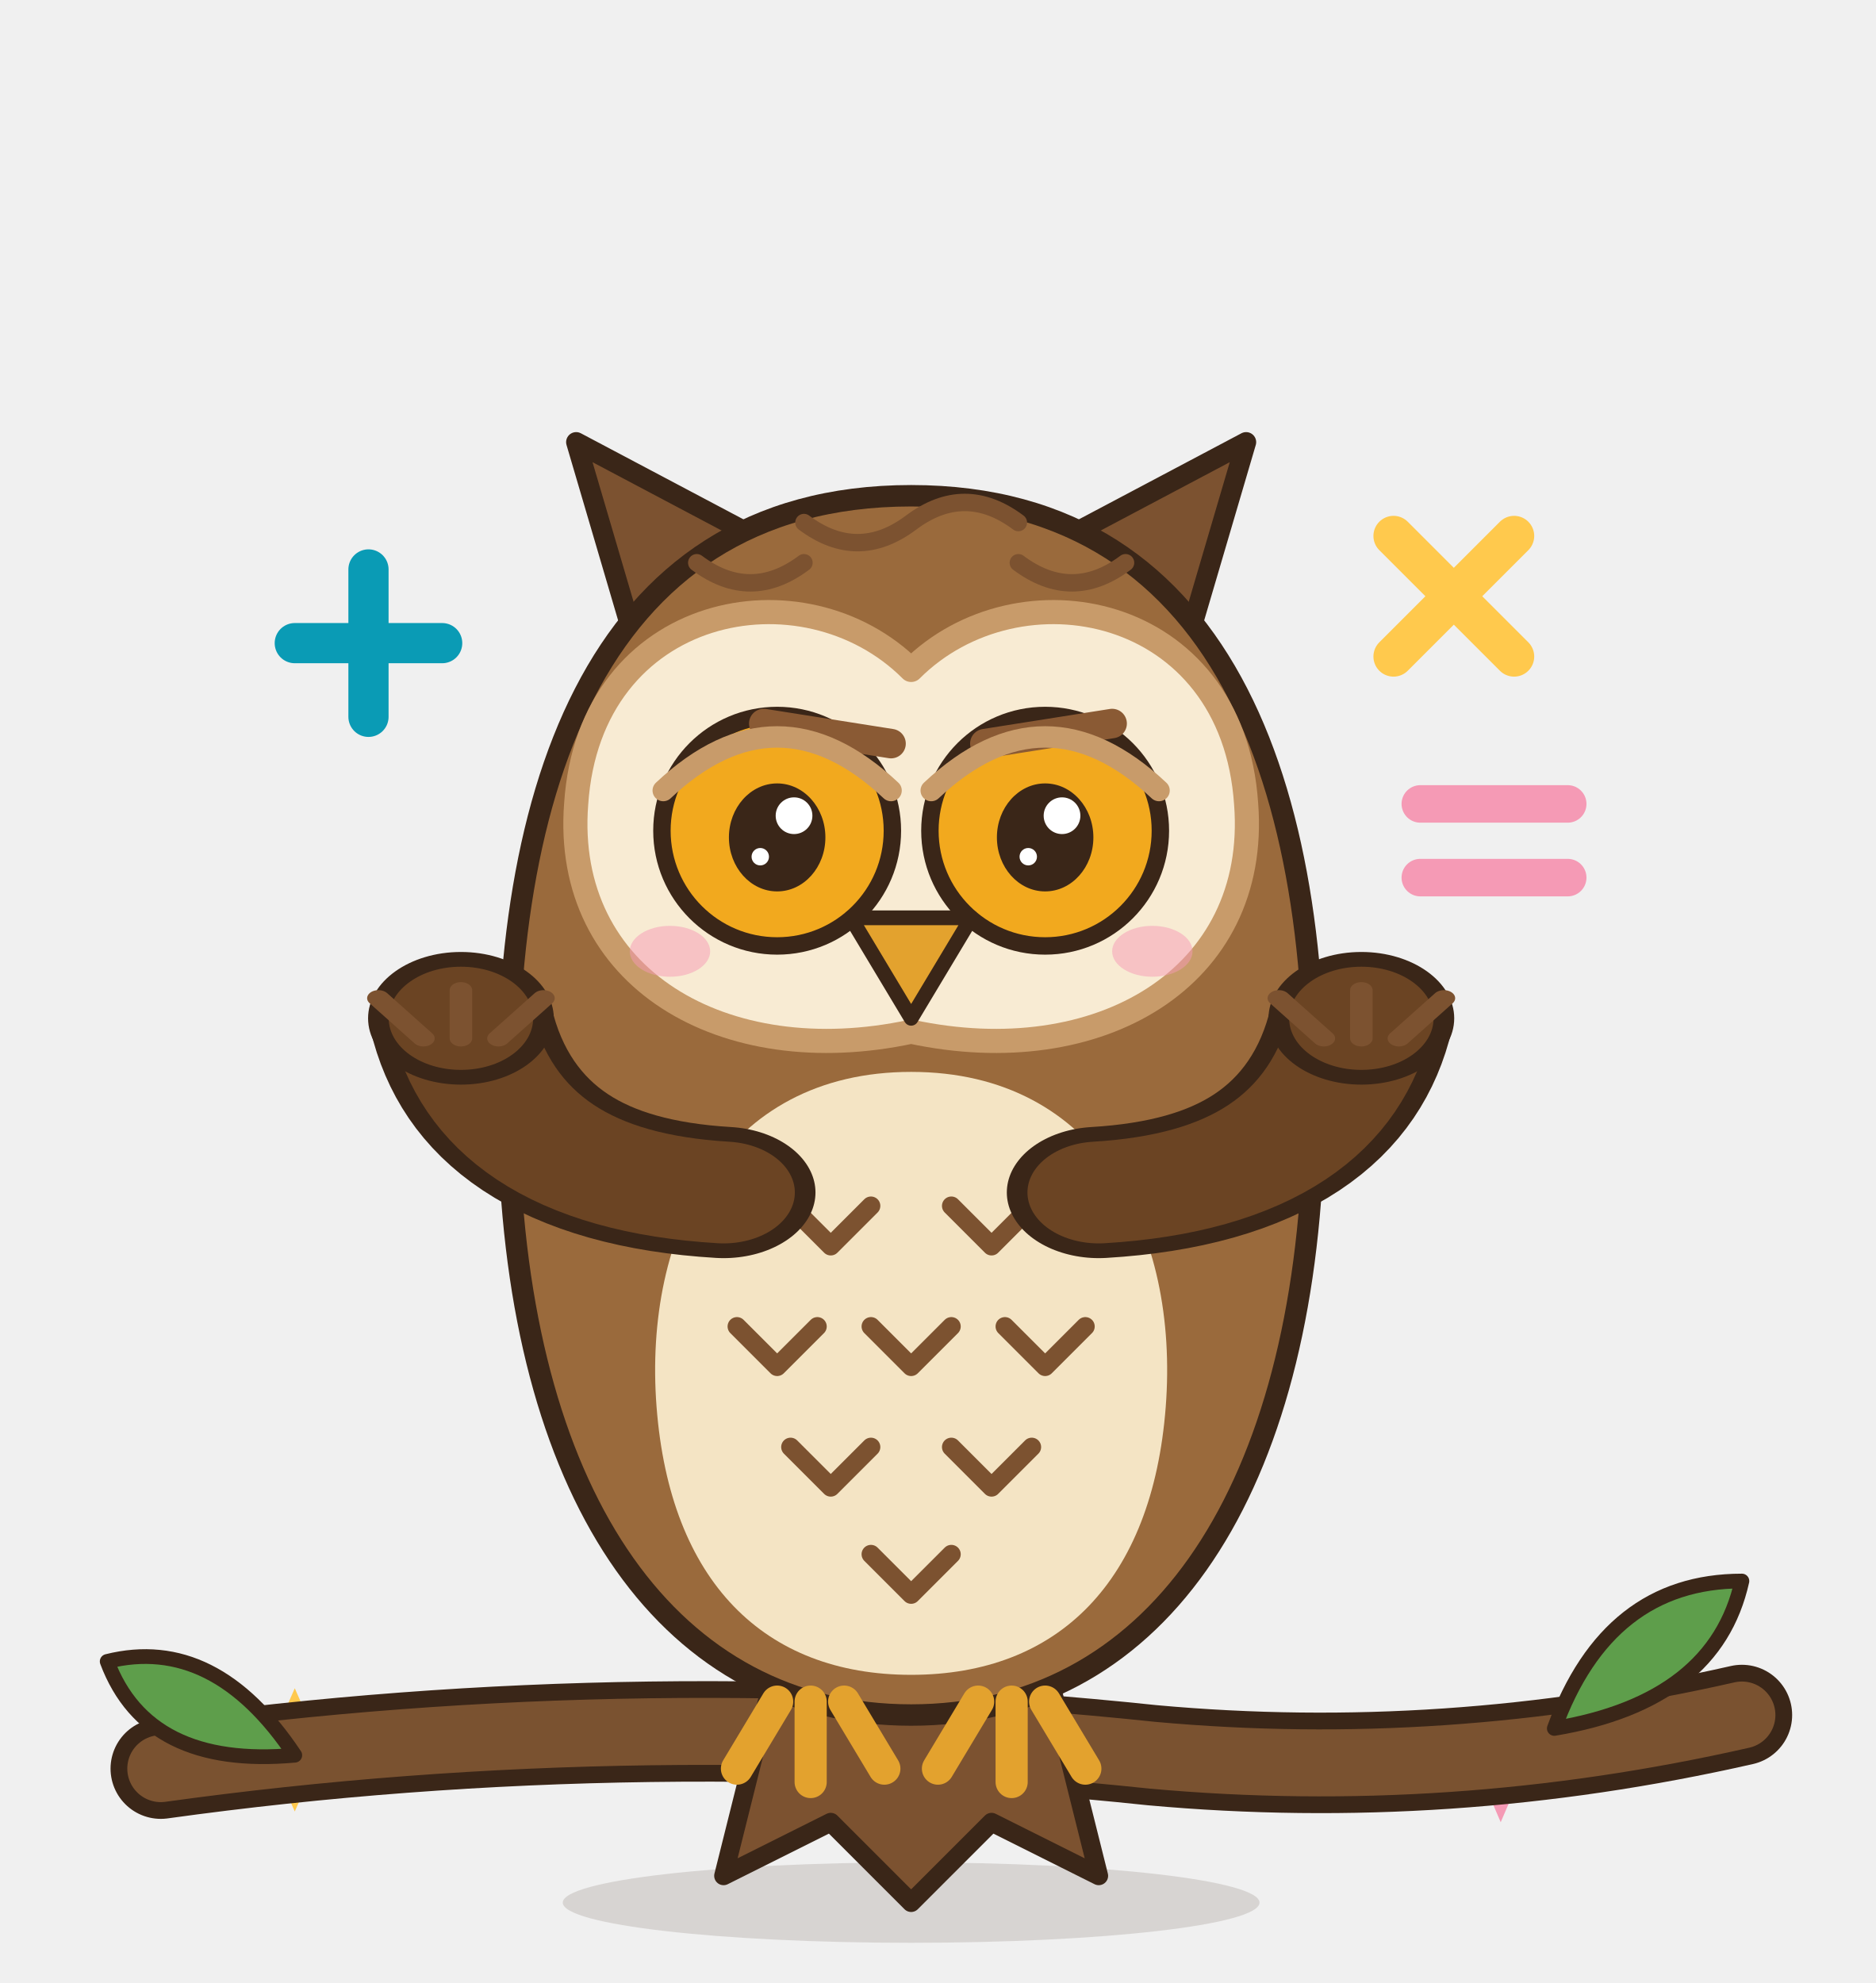
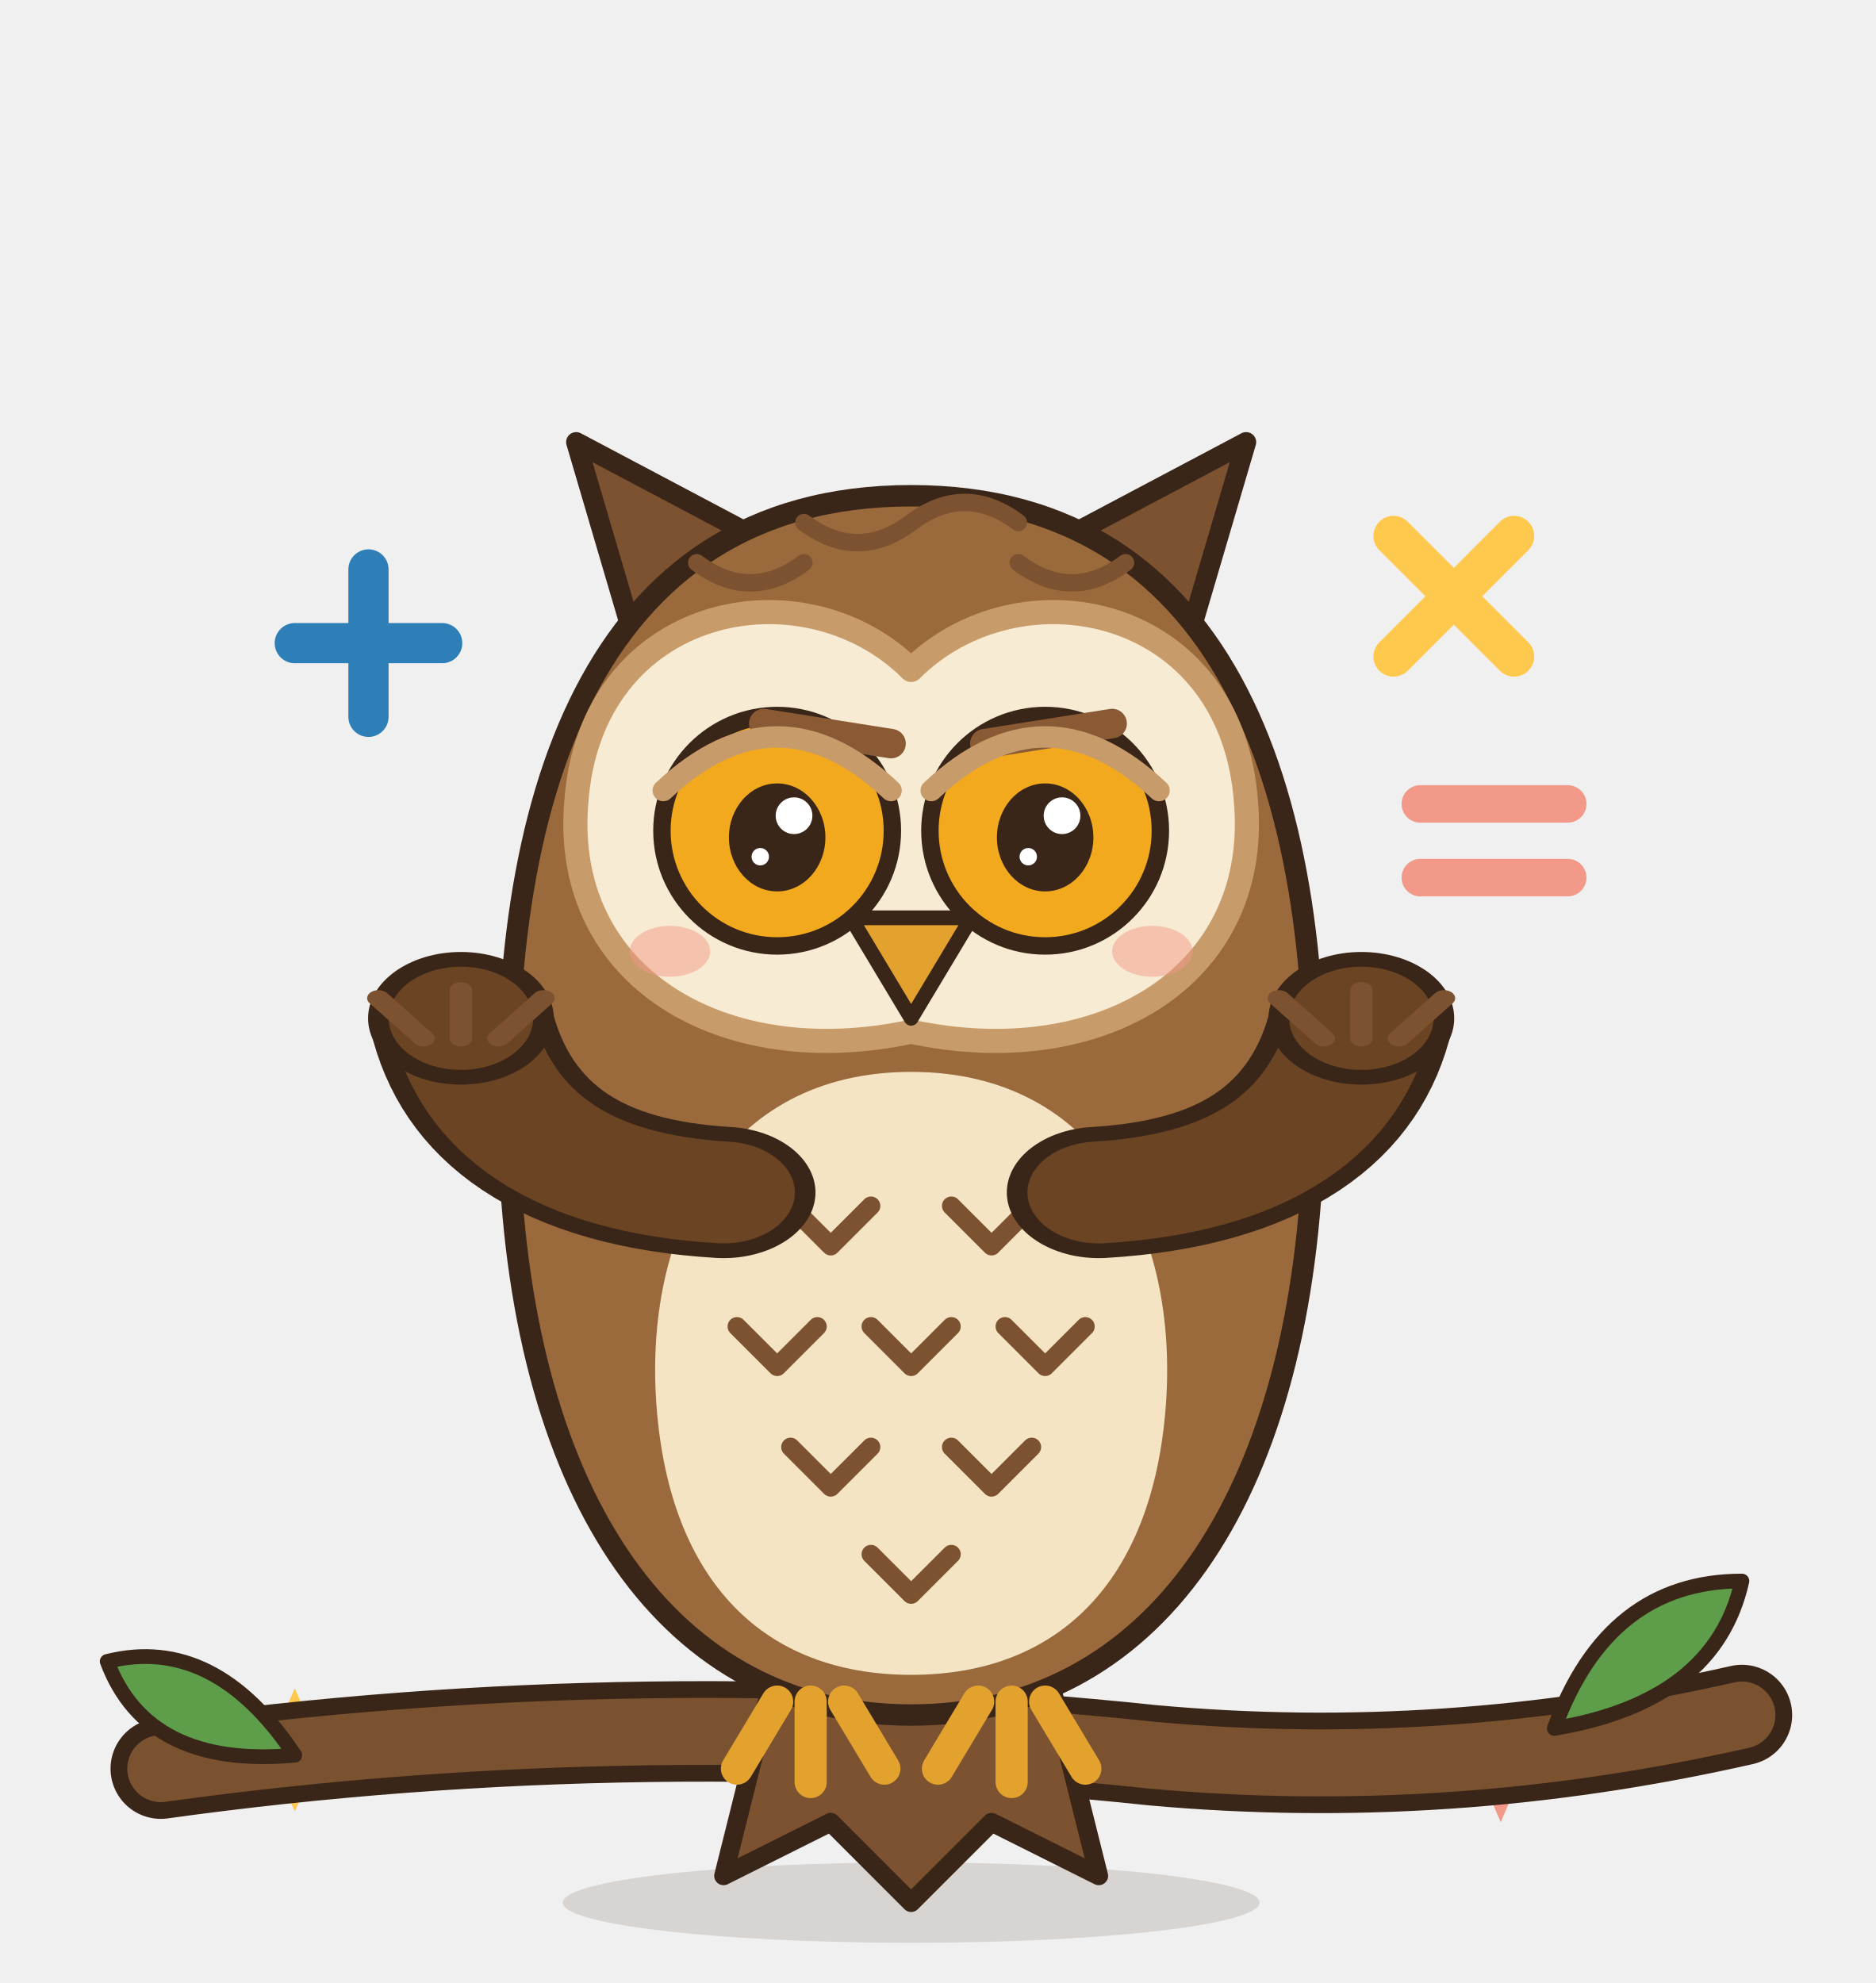
<svg xmlns="http://www.w3.org/2000/svg" viewBox="-8 -28 140 148" width="280" height="296" role="img" aria-labelledby="t">
  <style>.rd-wingL{transform-box:fill-box;transform-origin:100% 70%;animation:rd-flapL .38s ease-in-out infinite alternate}
.rd-wingR{transform-box:fill-box;transform-origin:0% 70%;animation:rd-flapR .38s ease-in-out infinite alternate}
.rd-star{transform-box:fill-box;transform-origin:center;animation:rd-star 2.2s ease-in-out infinite}
.rd-dust{transform-box:fill-box;transform-origin:center;animation:rd-dust 3s ease-in infinite}.rd-dust.b{animation-delay:1s}.rd-dust.c{animation-delay:2s}
.rd-shine{animation:rd-shine 3s ease-in-out infinite}
.rd-all{transform-box:fill-box;transform-origin:50% 100%;animation:rd-float 2.4s ease-in-out infinite}
.rd-look{animation:rd-look 5s ease-in-out infinite}
.rd-swing{transform-box:fill-box;transform-origin:100% 0%;animation:rd-swing 1.6s ease-in-out infinite alternate}
.rd-tip{transform-box:fill-box;transform-origin:center;animation:rd-tip 1.2s ease-in-out infinite alternate}
.rd-cheek{animation:rd-cheek 2.4s ease-in-out infinite}
.rd-dust,.rd-look,.rd-eyes,.rd-mouth-t,.rd-wave,.rd-bulb,.rd-ping,.rd-spark,.rd-dot,.rd-drop,.rd-sym,.rd-armL,.rd-armR,.rd-q{transform-box:fill-box;transform-origin:center}
.rd-eyes{animation:rd-blink 3.2s infinite}
.rd-ping{animation:rd-ping 2.4s ease-out infinite;transform-origin:50% 100%}
.rd-ping.b{animation-delay:.5s}
.rd-wave{transform-origin:0% 100%;animation:rd-wave .55s ease-in-out infinite alternate}
.rd-mouth-t{animation:rd-talk .24s ease-in-out infinite alternate}
.rd-snd{animation:rd-fade 1s ease-in-out infinite}.rd-snd.b{animation-delay:.3s}
.rd-bulb{animation:rd-pop 1.4s ease-in-out infinite alternate}
.rd-dot{animation:rd-fade 1.6s ease-in-out infinite}.rd-dot.b{animation-delay:.25s}.rd-dot.c{animation-delay:.5s}
.rd-spark{animation:rd-twinkle 1.1s ease-in-out infinite alternate}.rd-spark.b{animation-delay:.35s}.rd-spark.c{animation-delay:.7s}
.rd-jump{animation:rd-jump .5s cubic-bezier(.3,0,.5,1) infinite alternate}
.rd-drop{animation:rd-drop 1.8s ease-in infinite}
.rd-sym{animation:rd-bob 1.8s ease-in-out infinite alternate}.rd-sym.b{animation-delay:.4s}.rd-sym.c{animation-delay:.8s}
.rd-q{animation:rd-tilt 1.6s ease-in-out infinite alternate}
.rd-point{transform-box:fill-box;transform-origin:0% 100%;animation:rd-point .8s ease-in-out infinite alternate}
.rd-fist{transform-box:fill-box;transform-origin:100% 100%;animation:rd-fist .5s ease-in-out infinite alternate}
@keyframes rd-float{0%,100%{transform:translateY(0) rotate(0deg) scale(1,1)}25%{transform:translateY(-5px) rotate(-2.5deg) scale(.98,1.03)}50%{transform:translateY(-7px) rotate(0deg) scale(1,1)}75%{transform:translateY(-5px) rotate(2.5deg) scale(.98,1.03)}}
@keyframes rd-flapL{from{transform:rotate(8deg) scaleX(1)}to{transform:rotate(-14deg) scaleX(.72)}}
@keyframes rd-flapR{from{transform:rotate(-8deg) scaleX(1)}to{transform:rotate(14deg) scaleX(.72)}}
@keyframes rd-star{0%,100%{transform:rotate(0deg) scale(1)}50%{transform:rotate(72deg) scale(1.22)}}
@keyframes rd-dust{0%{transform:translateY(8px) scale(.3);opacity:0}20%{opacity:1}100%{transform:translateY(-26px) scale(1) rotate(90deg);opacity:0}}
@keyframes rd-shine{0%,100%{opacity:.35}50%{opacity:.75}}
@keyframes rd-look{0%,30%,100%{transform:translateX(0)}38%,55%{transform:translateX(-2.5px)}63%,80%{transform:translateX(2.5px)}}
@keyframes rd-swing{from{transform:rotate(-12deg)}to{transform:rotate(10deg)}}
@keyframes rd-tip{from{transform:scale(.85)}to{transform:scale(1.25)}}
@keyframes rd-cheek{0%,100%{opacity:.35}50%{opacity:.75}}
@keyframes rd-blink{0%,93%,100%{transform:scaleY(1)}96.5%{transform:scaleY(.08)}}
@keyframes rd-ping{0%{opacity:.9;transform:scale(.5)}100%{opacity:0;transform:scale(1.25)}}
@keyframes rd-wave{from{transform:rotate(-18deg)}to{transform:rotate(24deg)}}
@keyframes rd-talk{from{transform:scaleY(.3)}to{transform:scaleY(1.4)}}
@keyframes rd-fade{0%,100%{opacity:.15}50%{opacity:1}}
@keyframes rd-pop{from{transform:scale(.8) rotate(-6deg)}to{transform:scale(1.2) rotate(6deg)}}
@keyframes rd-twinkle{from{transform:scale(.4) rotate(0deg);opacity:.3}to{transform:scale(1.1) rotate(25deg);opacity:1}}
@keyframes rd-jump{from{transform:translateY(0) scale(1.04,.96)}to{transform:translateY(-12px) scale(.97,1.04)}}
@keyframes rd-drop{0%{transform:translateY(-3px);opacity:0}25%{opacity:1}100%{transform:translateY(9px);opacity:0}}
@keyframes rd-bob{from{transform:translateY(4px) rotate(-8deg)}to{transform:translateY(-5px) rotate(8deg)}}
@keyframes rd-tilt{from{transform:rotate(-14deg) translateY(2px)}to{transform:rotate(14deg) translateY(-3px)}}
@keyframes rd-point{from{transform:rotate(4deg)}to{transform:rotate(-16deg)}}
@keyframes rd-fist{from{transform:rotate(-6deg)}to{transform:rotate(16deg)}}
@media (prefers-reduced-motion:reduce){.rd-all,.rd-all *{animation:none!important}}</style>
  <ellipse cx="60" cy="114" rx="26" ry="3" fill="#3A2618" opacity=".14" />
  <path class="rd-dust" d="M14 98 l1.4 3.2 l3.2 1.4 l-3.2 1.4 l-1.4 3.2 l-1.4 -3.2 l-3.2 -1.4 l3.2 -1.4 z" fill="#FFC94D" />
-   <path class="rd-dust b" d="M104 100 l1.2 2.8 l2.8 1.2 l-2.8 1.2 l-1.2 2.8 l-1.2 -2.8 l-2.8 -1.2 l2.8 -1.2 z" fill="#F59AB5" />
-   <circle class="rd-dust c" cx="92" cy="104" r="1.9" fill="#0A9BB5" />
+   <path class="rd-dust b" d="M104 100 l1.2 2.8 l2.8 1.2 l-2.8 1.2 l-1.2 2.8 l-1.2 -2.8 l-2.8 -1.2 l2.8 -1.2 z" fill="#F2998A" />
+   <circle class="rd-dust c" cx="92" cy="104" r="1.9" fill="#2E7FB8" />
  <g class="rd-all">
    <g>
      <path d="M4 104 Q40 99 78 103 Q100 105 122 100" fill="none" stroke="#3A2618" stroke-width="7.5" stroke-linecap="round" />
      <path d="M4 104 Q40 99 78 103 Q100 105 122 100" fill="none" stroke="#7A5230" stroke-width="5" stroke-linecap="round" />
      <g class="rd-swing">
        <path d="M108 101 Q112 90 122 90 Q120 99 108 101 Z" fill="#5E9E4B" stroke="#3A2618" stroke-width="1.1" stroke-linejoin="round" />
      </g>
      <path d="M14 103 Q8 94 0 96 Q3 104 14 103 Z" fill="#5E9E4B" stroke="#3A2618" stroke-width="1.1" stroke-linejoin="round" />
      <path d="M50 96 L46 112 L54 108 L60 114 L66 108 L74 112 L70 96 Z" fill="#7C5230" stroke="#3A2618" stroke-width="1.4" stroke-linejoin="round" />
      <path d="M40 22 L35 5 L52 14 Z M80 22 L85 5 L68 14 Z" fill="#7C5230" stroke="#3A2618" stroke-width="1.5" stroke-linejoin="round" />
      <path d="M60 9 C84 9 91 32 90 58 C89 84 78 100 60 100 C42 100 31 84 30 58 C29 32 36 9 60 9 Z" fill="#9A6A3C" stroke="#3A2618" stroke-width="1.6" />
      <path d="M44 14 q4 3 8 0 M68 14 q4 3 8 0 M52 11 q4 3 8 0 q4 -3 8 0" fill="none" stroke="#7C5230" stroke-width="1.3" stroke-linecap="round" />
      <path d="M60 52 C74 52 80 64 79 77 C78 90 71 97 60 97 C49 97 42 90 41 77 C40 64 46 52 60 52 Z" fill="#F4E4C4" />
      <path d="M51 62 l3 3 l3 -3 M63 62 l3 3 l3 -3 M47 71 l3 3 l3 -3 M57 71 l3 3 l3 -3 M67 71 l3 3 l3 -3 M51 80 l3 3 l3 -3 M63 80 l3 3 l3 -3 M57 88 l3 3 l3 -3" fill="none" stroke="#7C5230" stroke-width="1.4" stroke-linecap="round" stroke-linejoin="round" />
      <path d="M50 99 l-3 5 M52.5 99 v6 M55 99 l3 5 M65 99 l-3 5 M67.5 99 v6 M70 99 l3 5" stroke="#E3A22E" stroke-width="2.4" stroke-linecap="round" />
      <path d="M60 22 C52 14 36 17 35 32 C34 45 46 52 60 49 C74 52 86 45 85 32 C84 17 68 14 60 22 Z" fill="#F8EBD3" stroke="#C89B6A" stroke-width="1.8" stroke-linejoin="round" />
      <g class="rd-cheek">
-         <ellipse cx="42" cy="43" rx="3" ry="1.9" fill="#F59AB5" opacity=".5" />
-         <ellipse cx="78" cy="43" rx="3" ry="1.9" fill="#F59AB5" opacity=".5" />
+         <ellipse cx="42" cy="43" rx="3" ry="1.9" fill="#F2998A" opacity=".5" />
+         <ellipse cx="78" cy="43" rx="3" ry="1.9" fill="#F2998A" opacity=".5" />
      </g>
      <circle cx="50" cy="34" r="8.6" fill="#F2A91E" stroke="#3A2618" stroke-width="1.3" />
      <circle cx="70" cy="34" r="8.6" fill="#F2A91E" stroke="#3A2618" stroke-width="1.3" />
      <g class="rd-look">
        <g class="rd-eyes">
          <g transform="translate(-2 0)">
            <ellipse cx="52" cy="34.5" rx="3.6" ry="4.03" fill="#3A2618" />
            <circle cx="53.26" cy="32.88" r="1.37" fill="#FFFFFF" />
            <circle cx="50.74" cy="35.94" r="0.65" fill="#FFFFFF" />
          </g>
          <g transform="translate(2 0)">
            <ellipse cx="68" cy="34.5" rx="3.6" ry="4.03" fill="#3A2618" />
            <circle cx="69.26" cy="32.88" r="1.37" fill="#FFFFFF" />
            <circle cx="66.74" cy="35.94" r="0.65" fill="#FFFFFF" />
            <path d="M47 26 L56.5 27.5" fill="none" stroke="#8A5A34" stroke-width="2.2" stroke-linecap="round" />
            <path d="M73 26 L63.5 27.5" fill="none" stroke="#8A5A34" stroke-width="2.2" stroke-linecap="round" />
          </g>
        </g>
      </g>
      <path d="M41.5 31 Q50 23 58.5 31 M61.5 31 Q70 23 78.5 31" fill="none" stroke="#C89B6A" stroke-width="1.6" stroke-linecap="round" />
      <path d="M55.5 40.5 L64.5 40.5 L60 48 Z" fill="#E3A22E" stroke="#3A2618" stroke-width="1.1" stroke-linejoin="round" />
      <g transform="translate(60 0) scale(1.4 1) translate(-60 0)">
        <g class="rd-fist">
          <g>
            <path d="M50 61 Q38 60 36 48" fill="none" stroke="#3A2618" stroke-width="9.8" stroke-linecap="round" />
            <path d="M50 61 Q38 60 36 48" fill="none" stroke="#6B4423" stroke-width="7.6" stroke-linecap="round" />
            <circle cx="36" cy="48" r="4.4" fill="#6B4423" stroke="#3A2618" stroke-width="1.1" />
            <path d="M34.0 49.5 l-2.4 -3 M36 49.5 l0 -3.6 M38.0 49.5 l2.4 -3" stroke="#7C5230" stroke-width="1.2" stroke-linecap="round" />
          </g>
        </g>
        <g class="rd-point">
          <g>
            <path d="M70 61 Q82 60 84 48" fill="none" stroke="#3A2618" stroke-width="9.8" stroke-linecap="round" />
            <path d="M70 61 Q82 60 84 48" fill="none" stroke="#6B4423" stroke-width="7.6" stroke-linecap="round" />
            <circle cx="84" cy="48" r="4.4" fill="#6B4423" stroke="#3A2618" stroke-width="1.1" />
            <path d="M82.0 49.5 l-2.4 -3 M84 49.5 l0 -3.6 M86.0 49.5 l2.4 -3" stroke="#7C5230" stroke-width="1.2" stroke-linecap="round" />
          </g>
        </g>
      </g>
-       <path class="rd-sym" d="M14 20 h11 M19.5 14.5 v11" stroke="#0A9BB5" stroke-width="3" stroke-linecap="round" />
+       <path class="rd-sym" d="M14 20 h11 M19.5 14.5 v11" stroke="#2E7FB8" stroke-width="3" stroke-linecap="round" />
      <path class="rd-sym b" d="M96 12 l9 9 M105 12 l-9 9" stroke="#FFC94D" stroke-width="3" stroke-linecap="round" />
-       <path class="rd-sym c" d="M98 32 h11 M98 37.5 h11" stroke="#F59AB5" stroke-width="2.8" stroke-linecap="round" />
+       <path class="rd-sym c" d="M98 32 h11 M98 37.5 h11" stroke="#F2998A" stroke-width="2.8" stroke-linecap="round" />
    </g>
  </g>
</svg>
